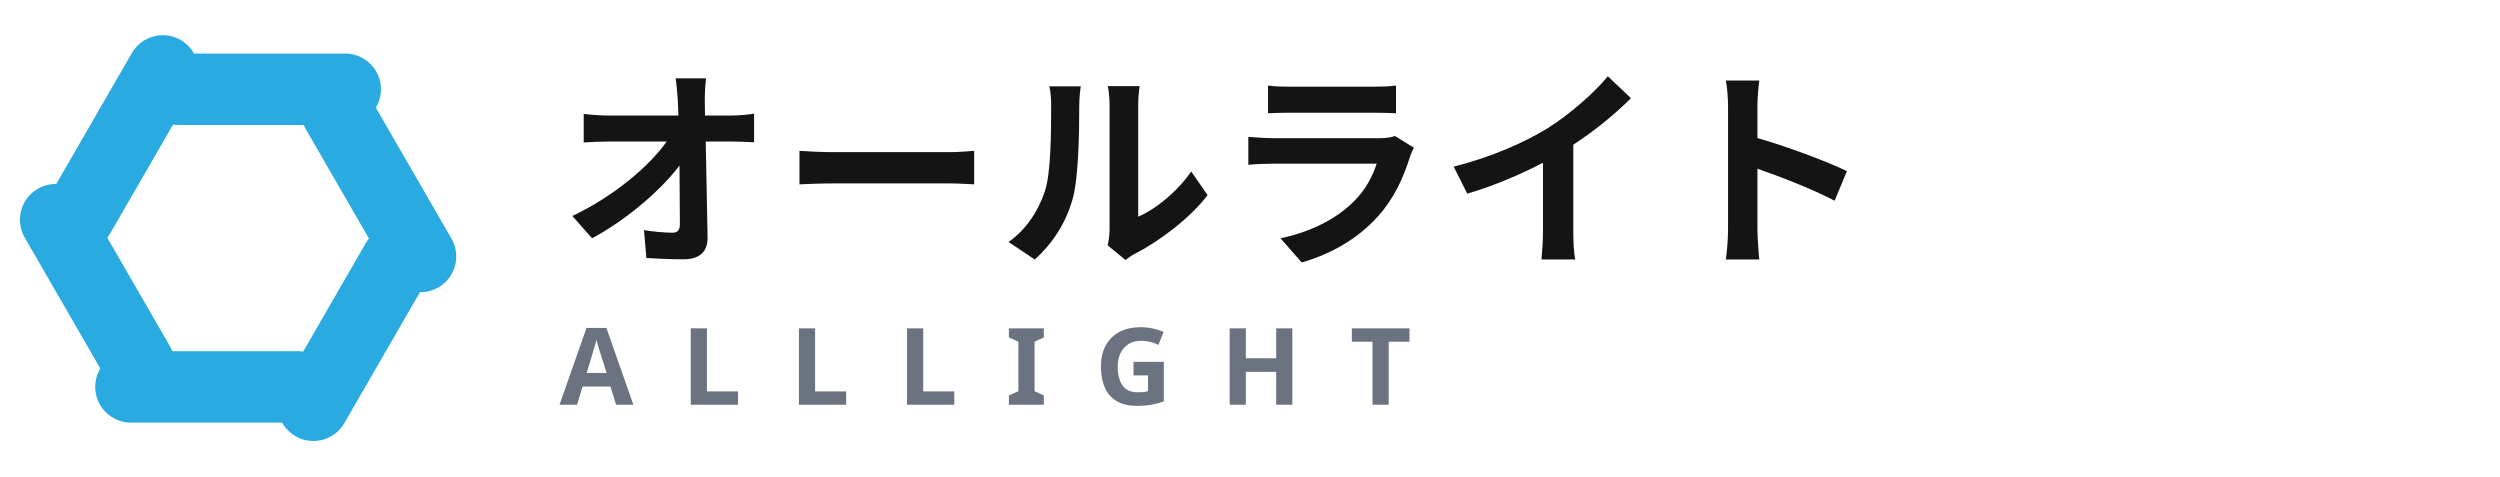
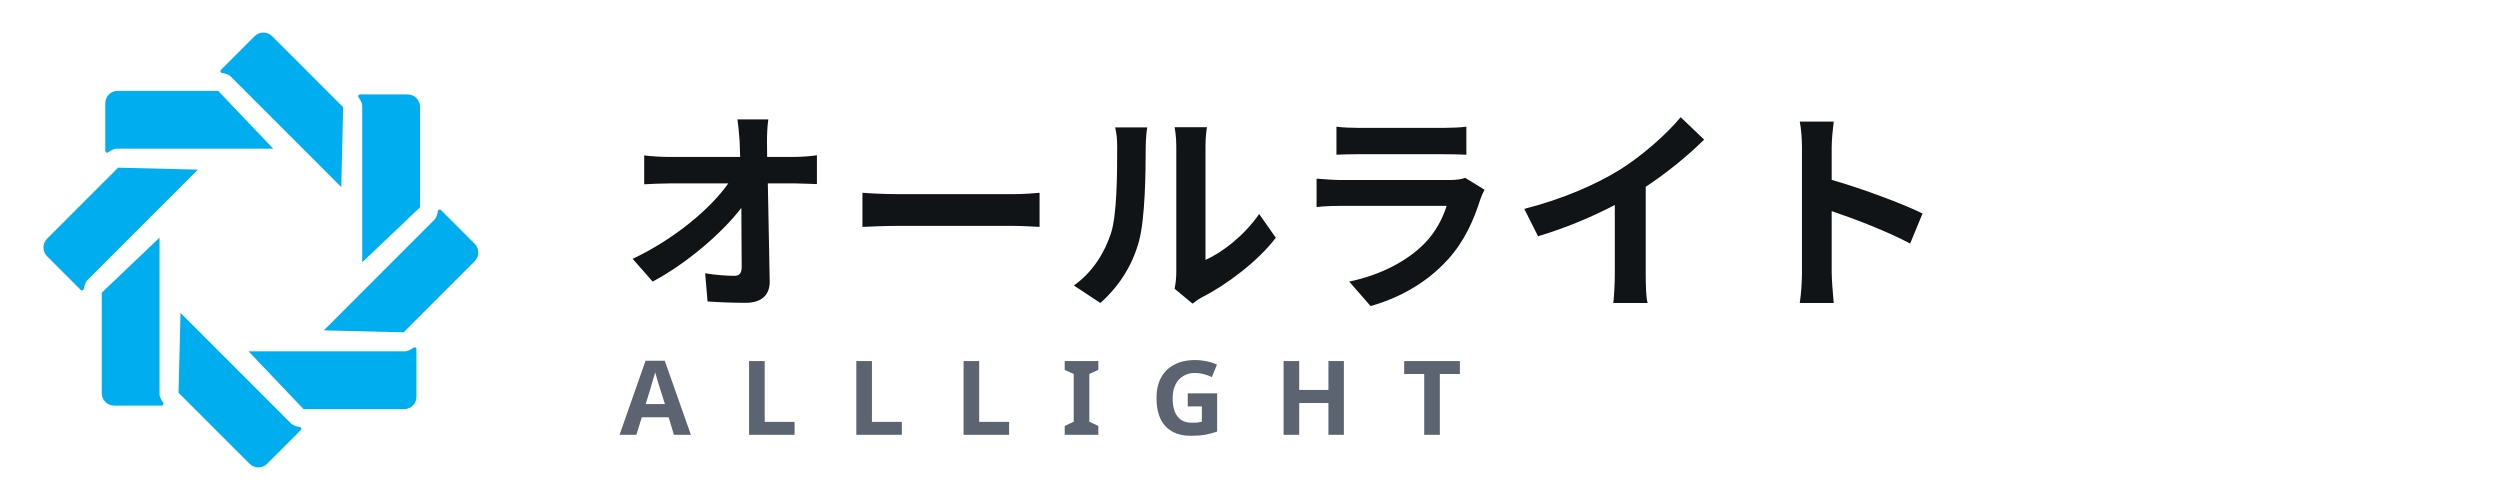
- <svg xmlns="http://www.w3.org/2000/svg" width="210" height="40" viewBox="0 0 210 40" role="img" aria-label="株式会社オールライト">
-   <g fill="#29abe2">
-     <rect x="12" y="4.5" width="20" height="6" rx="3" transform="rotate(0 20 20)" />
-     <rect x="12" y="4.5" width="20" height="6" rx="3" transform="rotate(60 20 20)" />
-     <rect x="12" y="4.5" width="20" height="6" rx="3" transform="rotate(120 20 20)" />
-     <rect x="12" y="4.5" width="20" height="6" rx="3" transform="rotate(180 20 20)" />
-     <rect x="12" y="4.5" width="20" height="6" rx="3" transform="rotate(240 20 20)" />
-     <rect x="12" y="4.5" width="20" height="6" rx="3" transform="rotate(300 20 20)" />
+ <svg xmlns="http://www.w3.org/2000/svg" width="230" height="46" viewBox="0 0 230 46" role="img" aria-label="株式会社オールライト">
+   <g transform="translate(3 2) scale(0.14758)">
+     <g transform="translate(0 284.59) scale(1 -1)" fill="#00AEEF" fill-rule="evenodd">
+       <path d="M149.98 205.47L98.31 205.47L52.49 205.47C50.64 205.47 48.53 204.22 47.07 203.16C46.34 202.63 45.31 203.16 45.31 204.07L45.31 208.04L45.31 233.80C45.31 238.05 48.75 241.50 53.01 241.50L95.59 241.50L115.66 241.50Z M205.47 134.62L205.47 186.28L205.47 232.10C205.47 233.95 204.22 236.06 203.16 237.52C202.63 238.25 203.16 239.28 204.07 239.28L208.04 239.28L233.80 239.28C238.05 239.28 241.50 235.84 241.50 231.58L241.50 189.00L241.50 168.93Z M134.62 79.12L186.28 79.12L232.10 79.12C233.95 79.12 236.06 80.37 237.52 81.43C238.25 81.96 239.28 81.44 239.28 80.52L239.28 76.55L239.28 50.79C239.28 46.54 235.84 43.09 231.58 43.09L189.00 43.09L168.93 43.09Z M79.12 149.98L79.12 98.31L79.12 52.49C79.12 50.64 80.37 48.53 81.43 47.07C81.96 46.34 81.44 45.31 80.52 45.31L76.55 45.31L50.79 45.31C46.54 45.31 43.09 48.75 43.09 53.01L43.09 95.59L43.09 115.66Z M192.40 181.54L155.87 218.07C146.48 227.46 130.88 243.06 123.47 250.47C122.16 251.78 119.78 252.39 118.00 252.67C117.10 252.81 116.75 253.91 117.39 254.55L120.20 257.36L138.42 275.58C141.43 278.59 146.30 278.59 149.31 275.58C159.83 265.07 181.71 243.18 179.42 245.47C176.42 248.47 193.61 231.28 193.61 231.28Z M181.54 92.19C181.54 92.19 198.02 108.67 218.07 128.73C227.46 138.11 243.06 153.71 250.47 161.13C251.78 162.43 252.39 164.81 252.67 166.59C252.81 167.49 253.91 167.84 254.55 167.20L257.36 164.39L275.58 146.17C278.59 143.16 278.59 138.29 275.58 135.28C265.07 124.77 243.18 102.88 245.47 105.17C248.47 108.17 231.28 90.98 231.28 90.98Z M92.19 103.05C92.19 103.05 108.67 86.57 128.73 66.52C138.11 57.13 153.71 41.54 161.13 34.12C162.43 32.81 164.81 32.20 166.59 31.92C167.49 31.78 167.84 30.68 167.20 30.04L164.39 27.23L146.17 9.01C143.16 6.00 138.29 6.00 135.28 9.01C124.77 19.53 102.88 41.41 105.17 39.12C108.17 36.12 90.98 53.31 90.98 53.31Z M103.05 192.40L66.52 155.87C57.13 146.48 41.54 130.88 34.12 123.47C32.81 122.16 32.20 119.78 31.92 118.00C31.78 117.10 30.68 116.75 30.04 117.39L27.23 120.20L9.01 138.42C6.00 141.43 6.00 146.30 9.01 149.31C19.53 159.83 41.41 181.71 39.12 179.42C36.12 176.42 53.31 193.61 53.31 193.61Z" />
+     </g>
  </g>
-   <text x="47" y="21" font-family="'Zen Kaku Gothic New','Noto Sans JP',sans-serif" font-weight="900" font-size="18" letter-spacing="0.5" fill="#141414">オールライト</text>
-   <text x="47" y="34" font-family="'Zen Kaku Gothic New',sans-serif" font-weight="700" font-size="9" letter-spacing="4" fill="#6b7280">ALLLIGHT</text>
+   <text x="57" y="27" font-family="'Zen Kaku Gothic New','Noto Sans JP',sans-serif" font-weight="900" font-size="20" letter-spacing="0.5" fill="#111417">オールライト</text>
+   <text x="57" y="40" font-family="'Zen Kaku Gothic New',sans-serif" font-weight="700" font-size="9.5" letter-spacing="4.5" fill="#5b6470">ALLLIGHT</text>
</svg>
